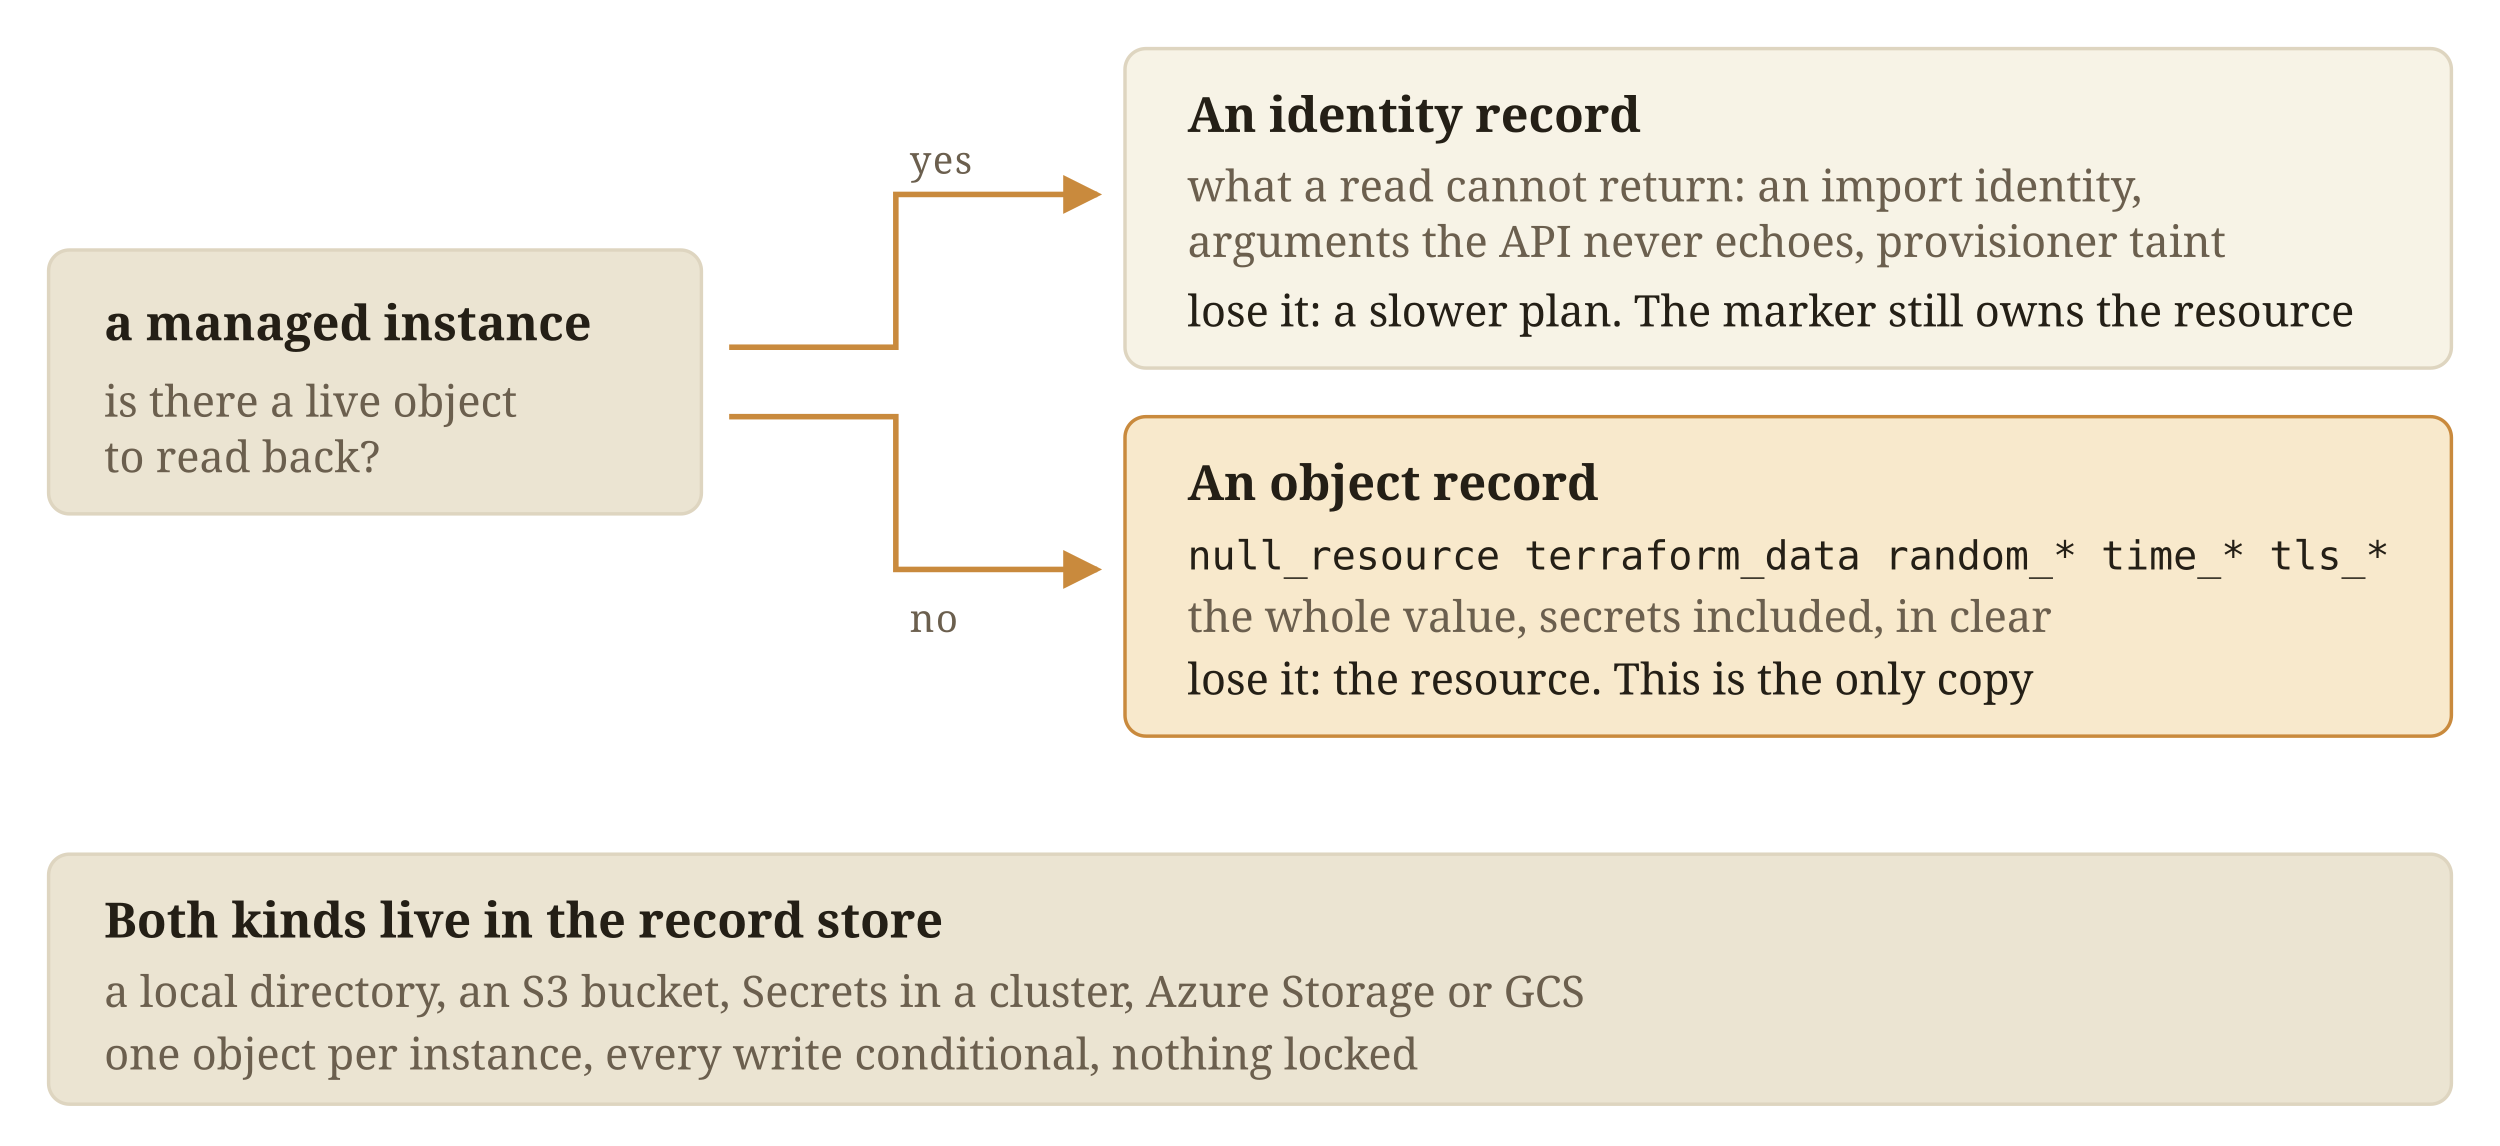
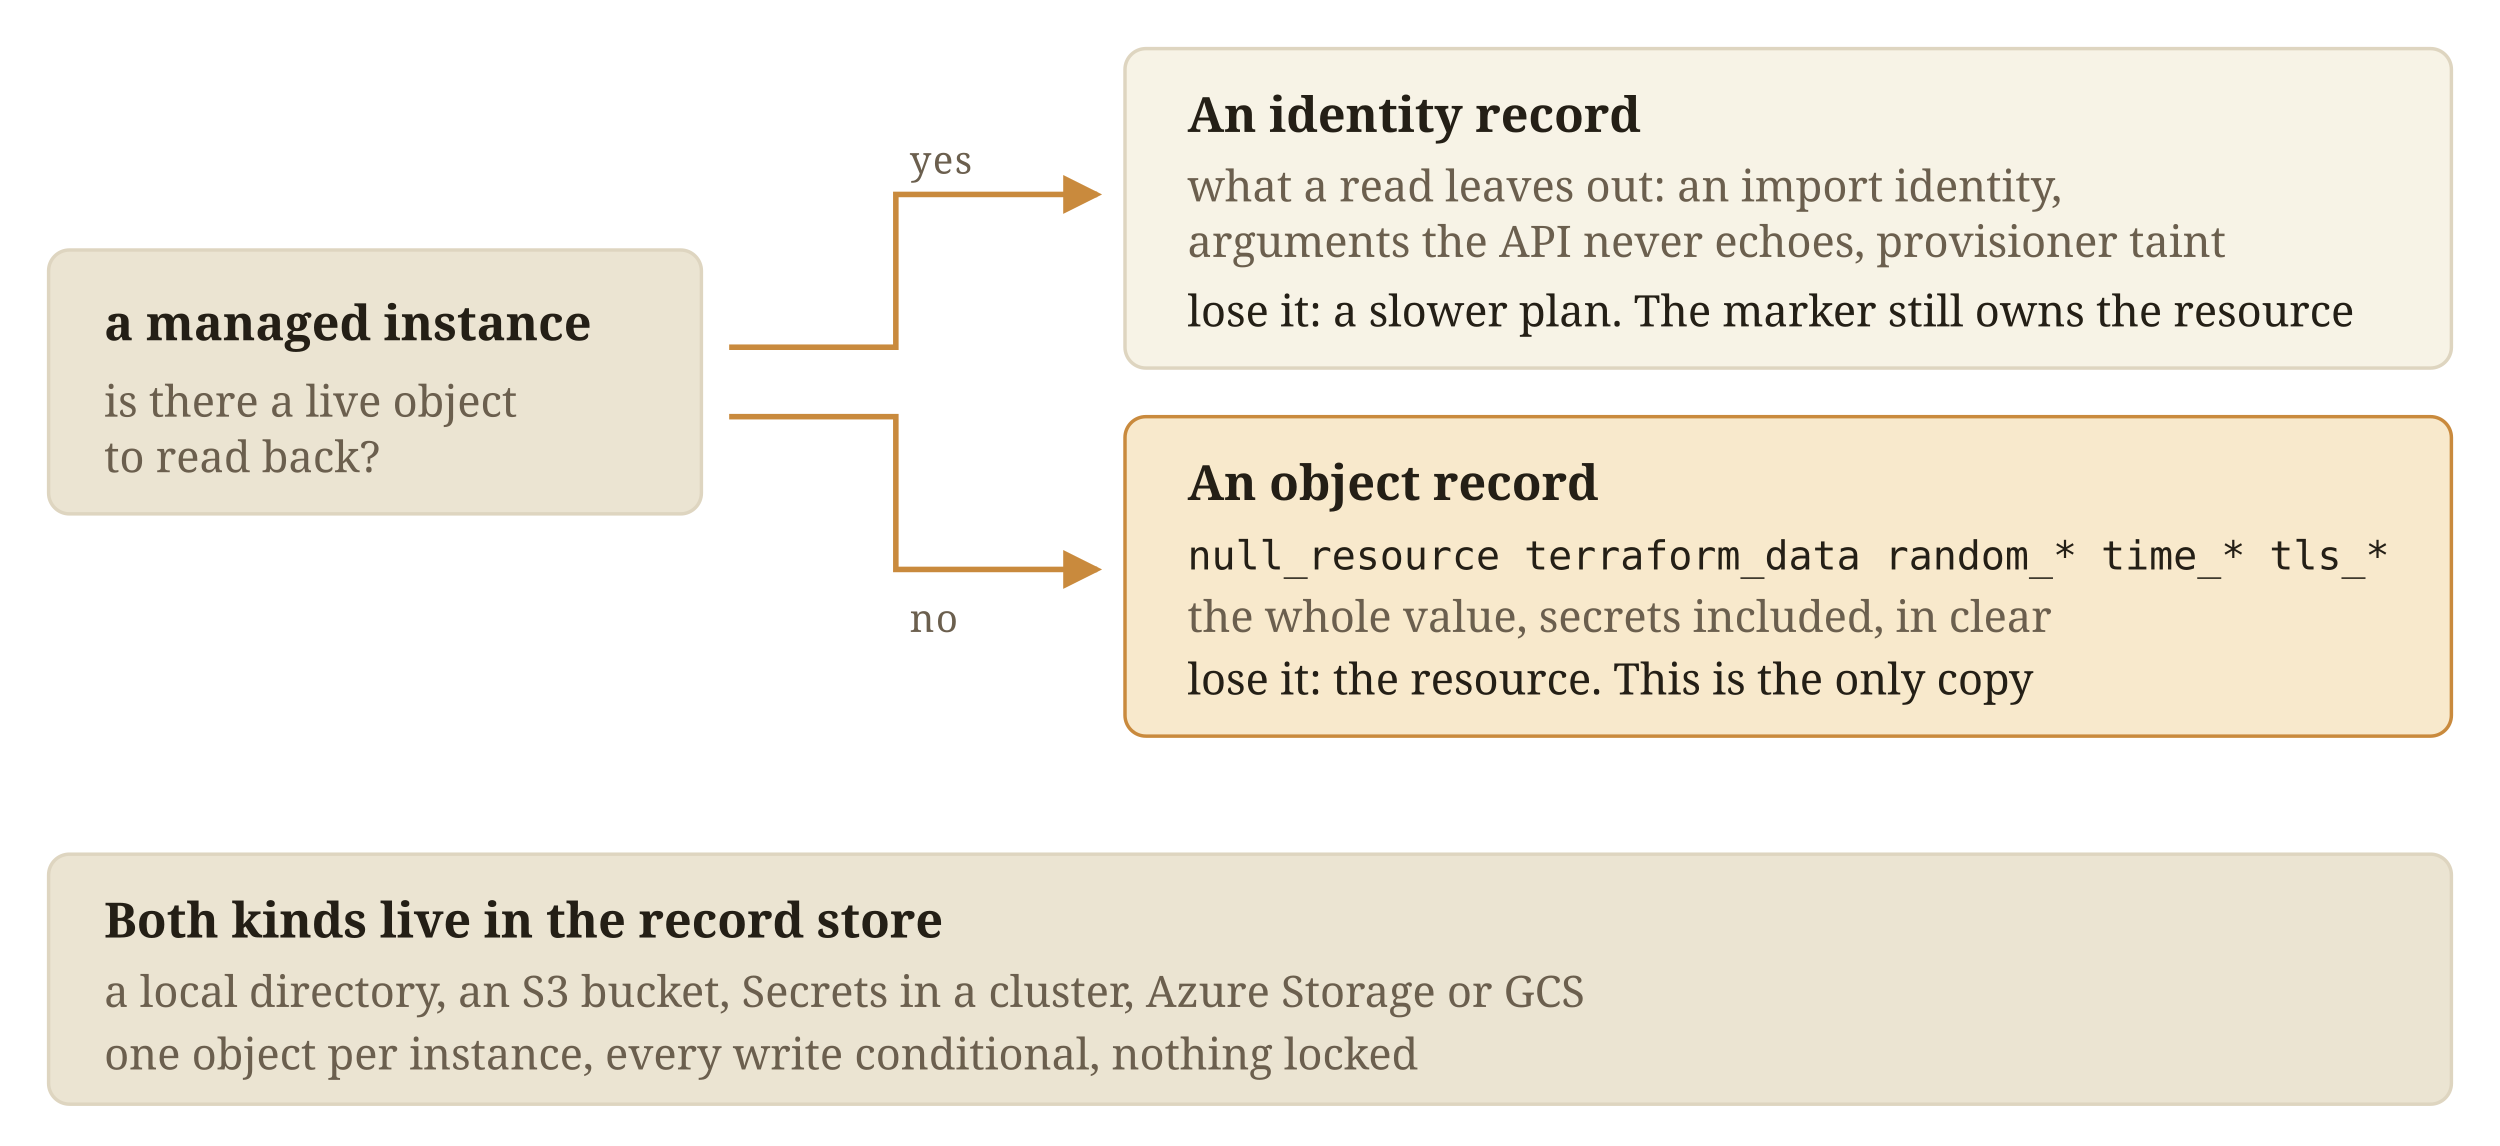
<svg xmlns="http://www.w3.org/2000/svg" viewBox="0 0 720 330" width="720" height="330" role="img" aria-labelledby="v-title v-desc">
  <style>
    .ink   { fill: #241f16; }
    .muted { fill: #6b5f4e; }
    .card  { fill: #f7f3e6; }
    .dim   { fill: #ebe4d2; }
    .rule  { stroke: #ded5c0; }
    .brass { stroke: #c98a3d; }
    .warn  { stroke: #c98a3d; fill: #f8e9cc; }
    text   { font-family: Georgia, "Iowan Old Style", serif; }
    .h    { font-size: 14px; font-weight: 700; }
    .l    { font-size: 12.5px; }
    .s    { font-size: 11px; letter-spacing: 0.04em; text-transform: uppercase; }
    .mono { font-family: ui-monospace, SFMono-Regular, Menlo, monospace; font-size: 11.5px; }
  </style>
  <defs>
    <marker id="c" viewBox="0 0 8 8" refX="7" refY="4" markerWidth="7" markerHeight="7" orient="auto-start-reverse">
      <path d="M 0 0 L 8 4 L 0 8 z" fill="#c98a3d" />
    </marker>
  </defs>
  <rect x="14" y="72" width="188" height="76" rx="6" class="dim" />
  <rect x="14" y="72" width="188" height="76" rx="6" fill="none" class="rule" />
  <text x="30" y="98" class="h ink">a managed instance</text>
  <text x="30" y="120" class="l muted">is there a live object</text>
  <text x="30" y="136" class="l muted">to read back?</text>
  <g class="brass" stroke-width="1.6" fill="none">
    <path d="M 210 100 H 258 L 258 56 H 316" marker-end="url(#c)" />
    <path d="M 210 120 H 258 L 258 164 H 316" marker-end="url(#c)" />
  </g>
  <text x="262" y="50" class="s muted">yes</text>
  <text x="262" y="182" class="s muted">no</text>
  <rect x="324" y="14" width="382" height="92" rx="6" class="card" />
  <rect x="324" y="14" width="382" height="92" rx="6" fill="none" class="rule" />
  <text x="342" y="38" class="h ink">An identity record</text>
-   <text x="342" y="58" class="l muted">what a read cannot return: an import identity,</text>
+   <text x="342" y="58" class="l muted">what a read leaves out: an import identity,</text>
  <text x="342" y="74" class="l muted">arguments the API never echoes, provisioner taint</text>
  <text x="342" y="94" class="l ink">lose it: a slower plan. The marker still owns the resource</text>
  <rect x="324" y="120" width="382" height="92" rx="6" class="warn" />
  <text x="342" y="144" class="h ink">An object record</text>
  <text x="342" y="164" class="mono ink">null_resource  terraform_data  random_*  time_*  tls_*</text>
  <text x="342" y="182" class="l muted">the whole value, secrets included, in clear</text>
  <text x="342" y="200" class="l ink">lose it: the resource. This is the only copy</text>
  <rect x="14" y="246" width="692" height="72" rx="6" class="dim" />
  <rect x="14" y="246" width="692" height="72" rx="6" fill="none" class="rule" />
  <text x="30" y="270" class="h ink">Both kinds live in the record store</text>
  <text x="30" y="290" class="l muted">a local directory, an S3 bucket, Secrets in a cluster, Azure Storage or GCS</text>
  <text x="30" y="308" class="l muted">one object per instance, every write conditional, nothing locked</text>
</svg>
